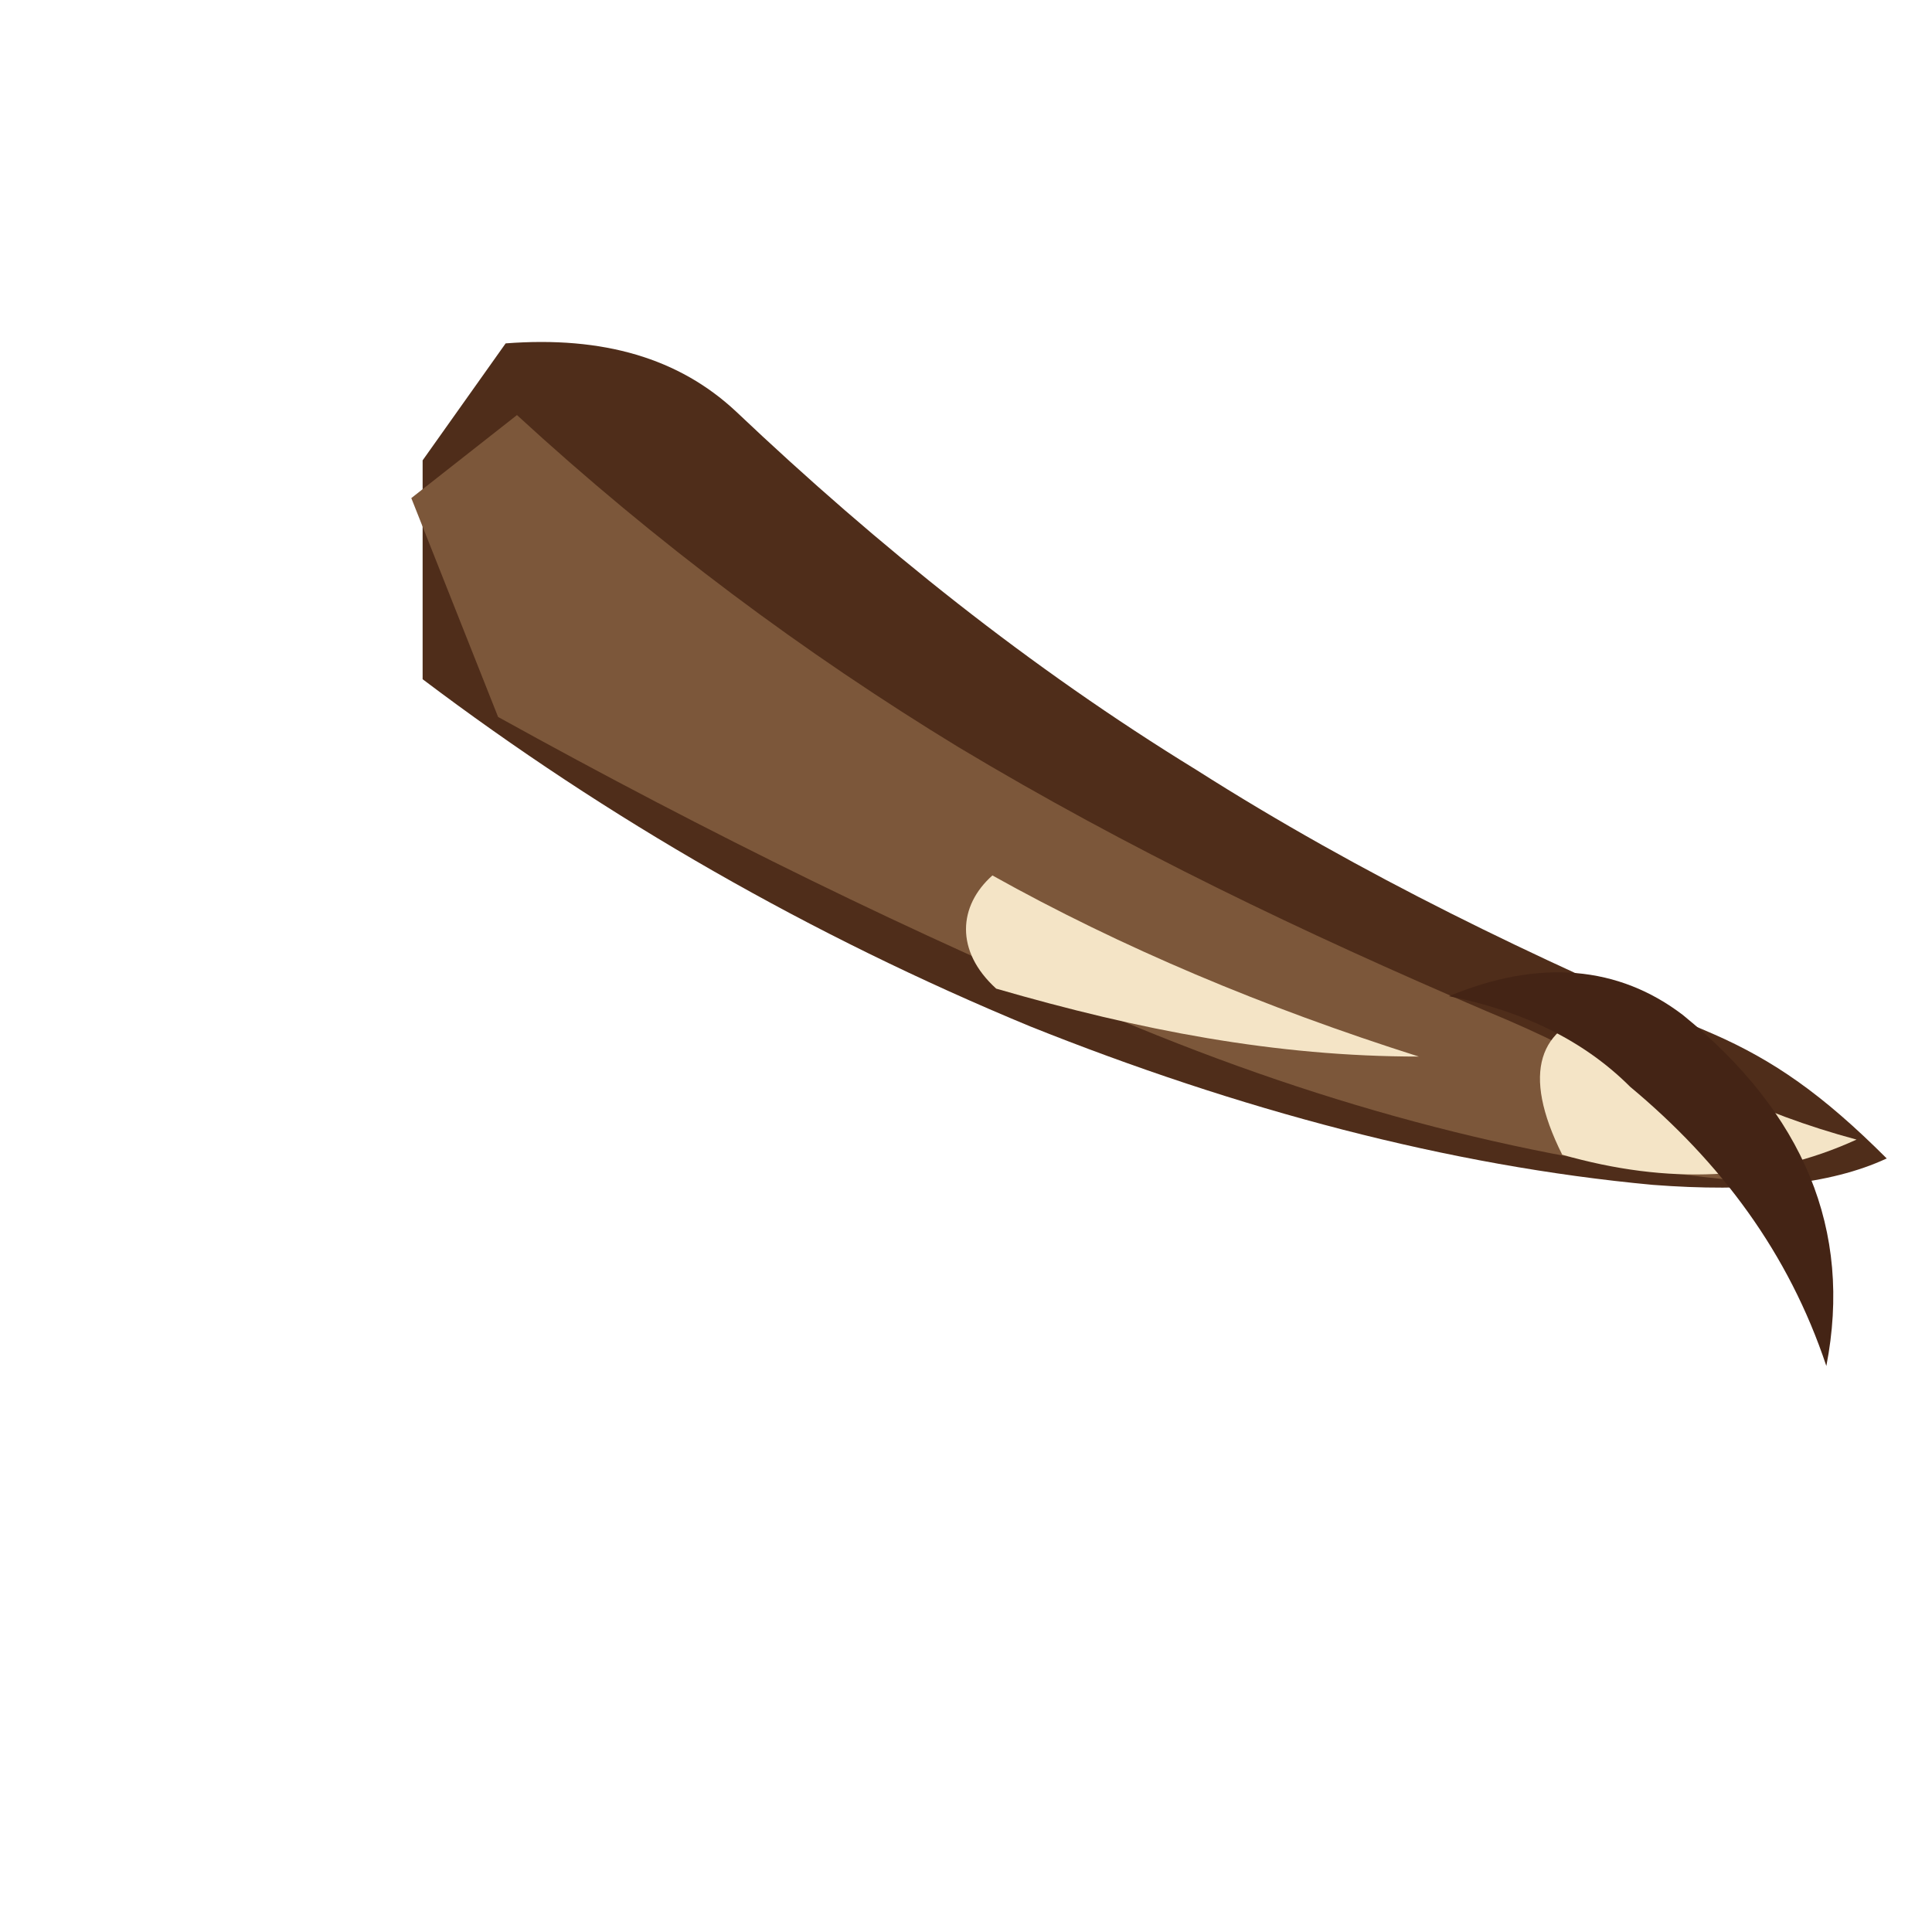
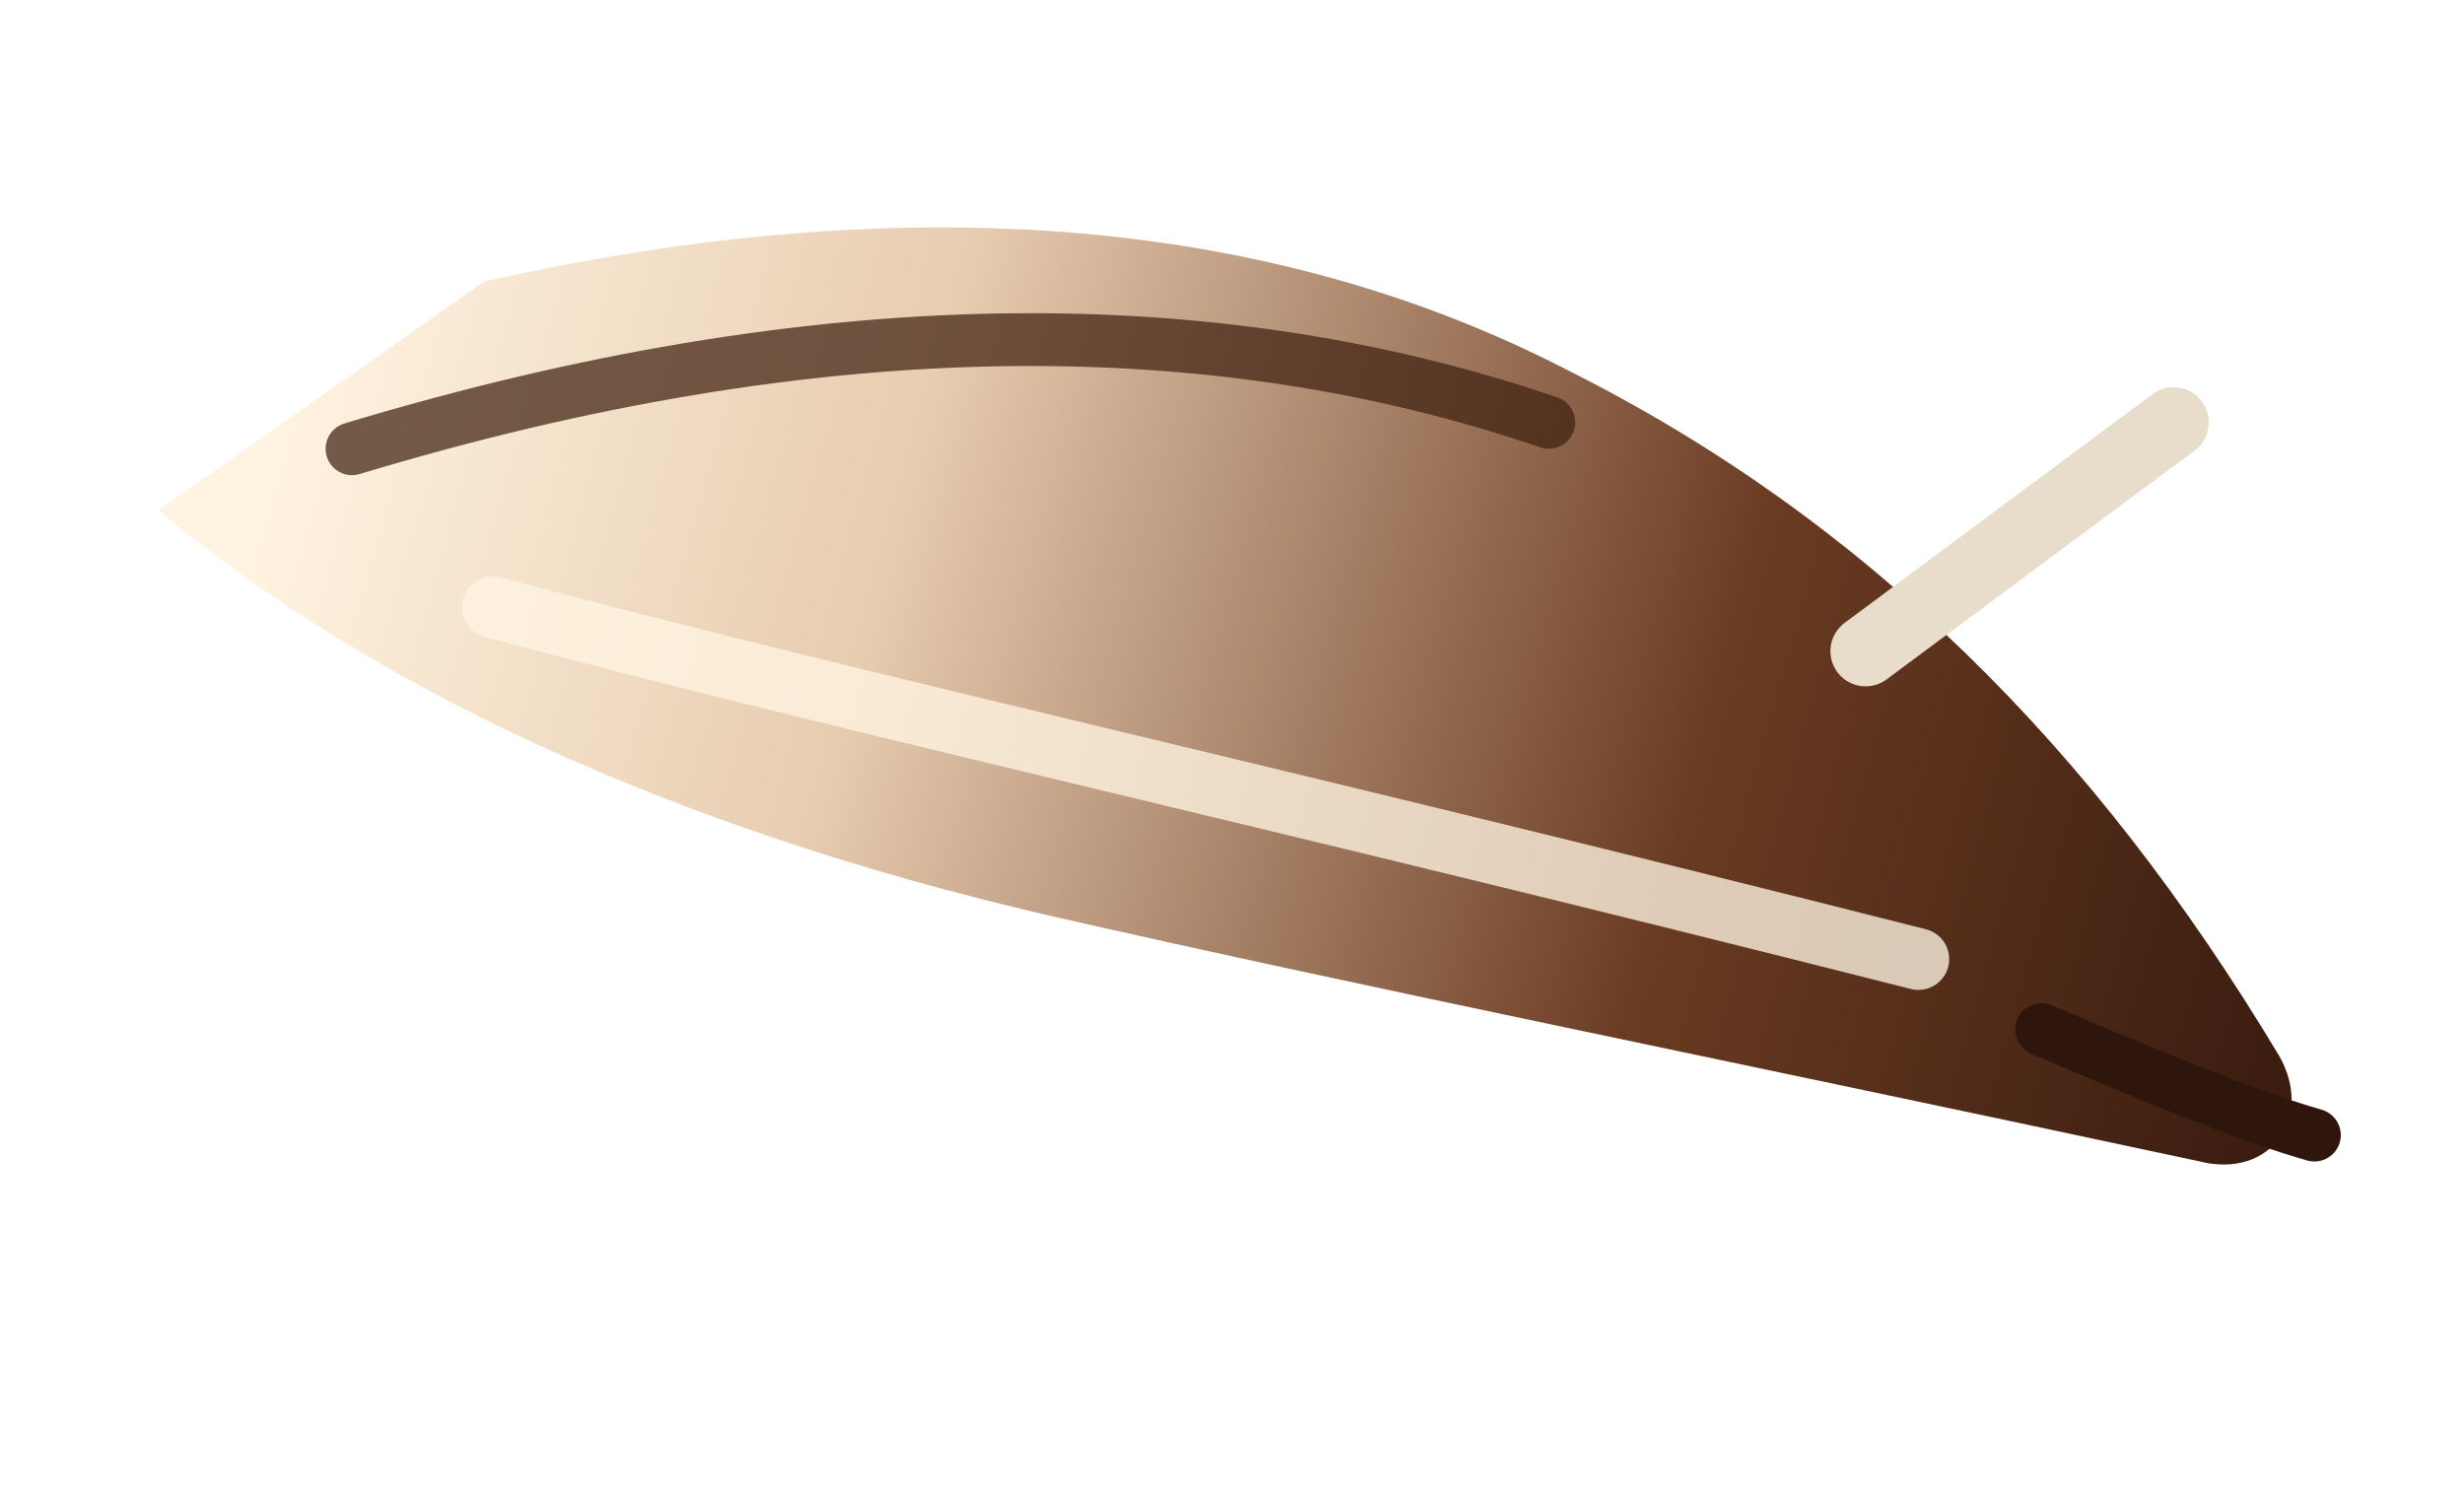
- <svg xmlns="http://www.w3.org/2000/svg" viewBox="0 0 512 512">
-   <path d="M112 180c49 37 103 68 161 92 55 22 111 37 165 42 26 2 47 0 62-7-17-17-30-26-46-33-47-20-93-42-137-70-44-27-84-59-122-95-15-14-35-20-61-18l-22 31z" fill="#4f2d1a" />
-   <path d="M132 190c56 31 111 58 164 80 57 24 112 38 166 43-19-21-39-33-68-45-49-21-95-43-140-70-41-25-80-54-117-88l-28 22z" fill="#7c573a" />
-   <path d="M264 262c38 11 74 18 112 18-41-13-79-29-113-48-9 8-10 20 1 30z" fill="#f4e4c6" />
-   <path d="M414 306c28 8 54 7 78-4-26-7-49-18-68-34-16 4-21 16-10 38z" fill="#f4e4c6" />
-   <path d="M432 288c24 20 42 44 52 74 7-36-6-67-38-93-17-13-38-15-62-5 20 4 36 12 48 24z" fill="#442415" />
+ <svg xmlns="http://www.w3.org/2000/svg" width="280" height="170" viewBox="0 0 280 170" fill="none">
+   <defs>
+     <linearGradient id="jawBottomShell" x1="28" y1="58" x2="258" y2="122" gradientUnits="userSpaceOnUse">
+       <stop stop-color="#FFF4E1" />
+       <stop offset="0.3" stop-color="#E7CCB0" />
+       <stop offset="0.7" stop-color="#6A3B22" />
+       <stop offset="1" stop-color="#3B1D10" />
+     </linearGradient>
+   </defs>
+   <path d="M18 58C42 78 76 94 119 104C154 112 194 120 250 132C258 134 263 127 259 120C238 85 212 59 178 42C145 25 104 21 55 32L18 58Z" fill="url(#jawBottomShell)" />
+   <path d="M56 69C97 80 143 90 218 109" stroke="#FFF5E2" stroke-width="7" stroke-linecap="round" stroke-opacity="0.78" />
+   <path d="M40 51C93 35 138 35 176 48" stroke="#3F2010" stroke-width="6" stroke-linecap="round" stroke-opacity="0.72" />
+   <path d="M232 117C246 123 256 127 263 129" stroke="#2E160C" stroke-width="6" stroke-linecap="round" />
+   <path d="M212 74L247 48" stroke="#E8DDCA" stroke-width="8" stroke-linecap="round" />
</svg>
